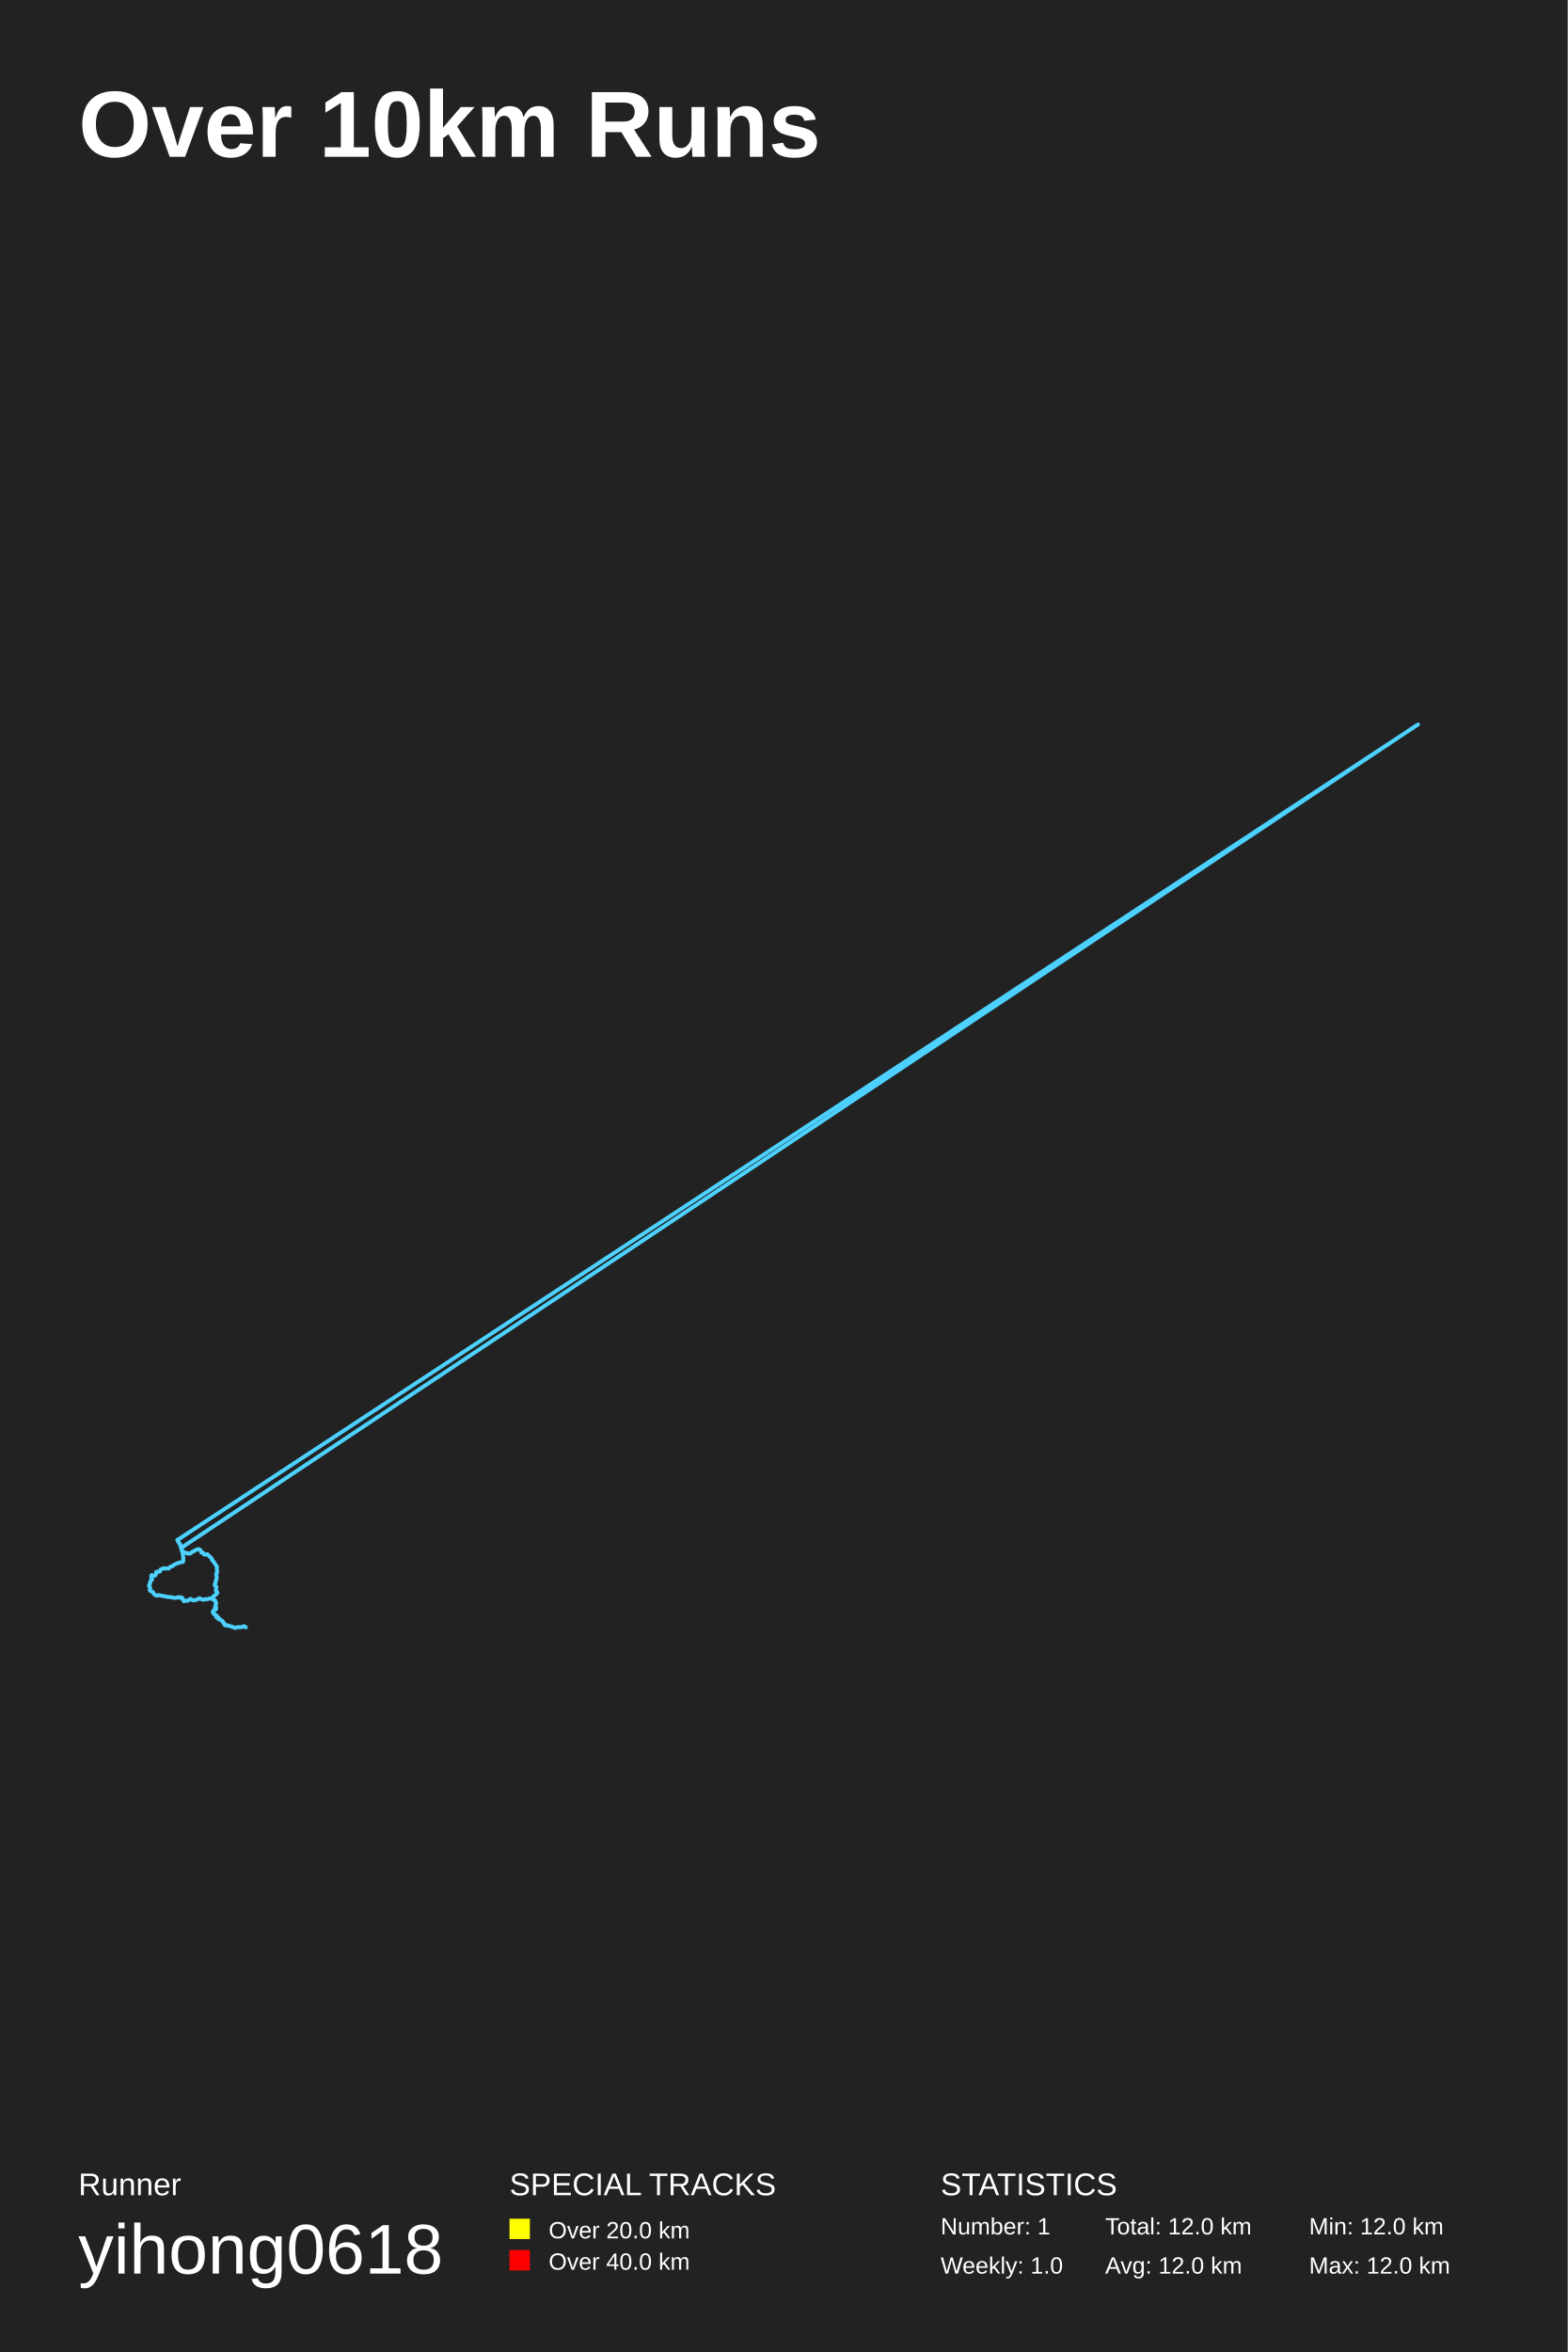
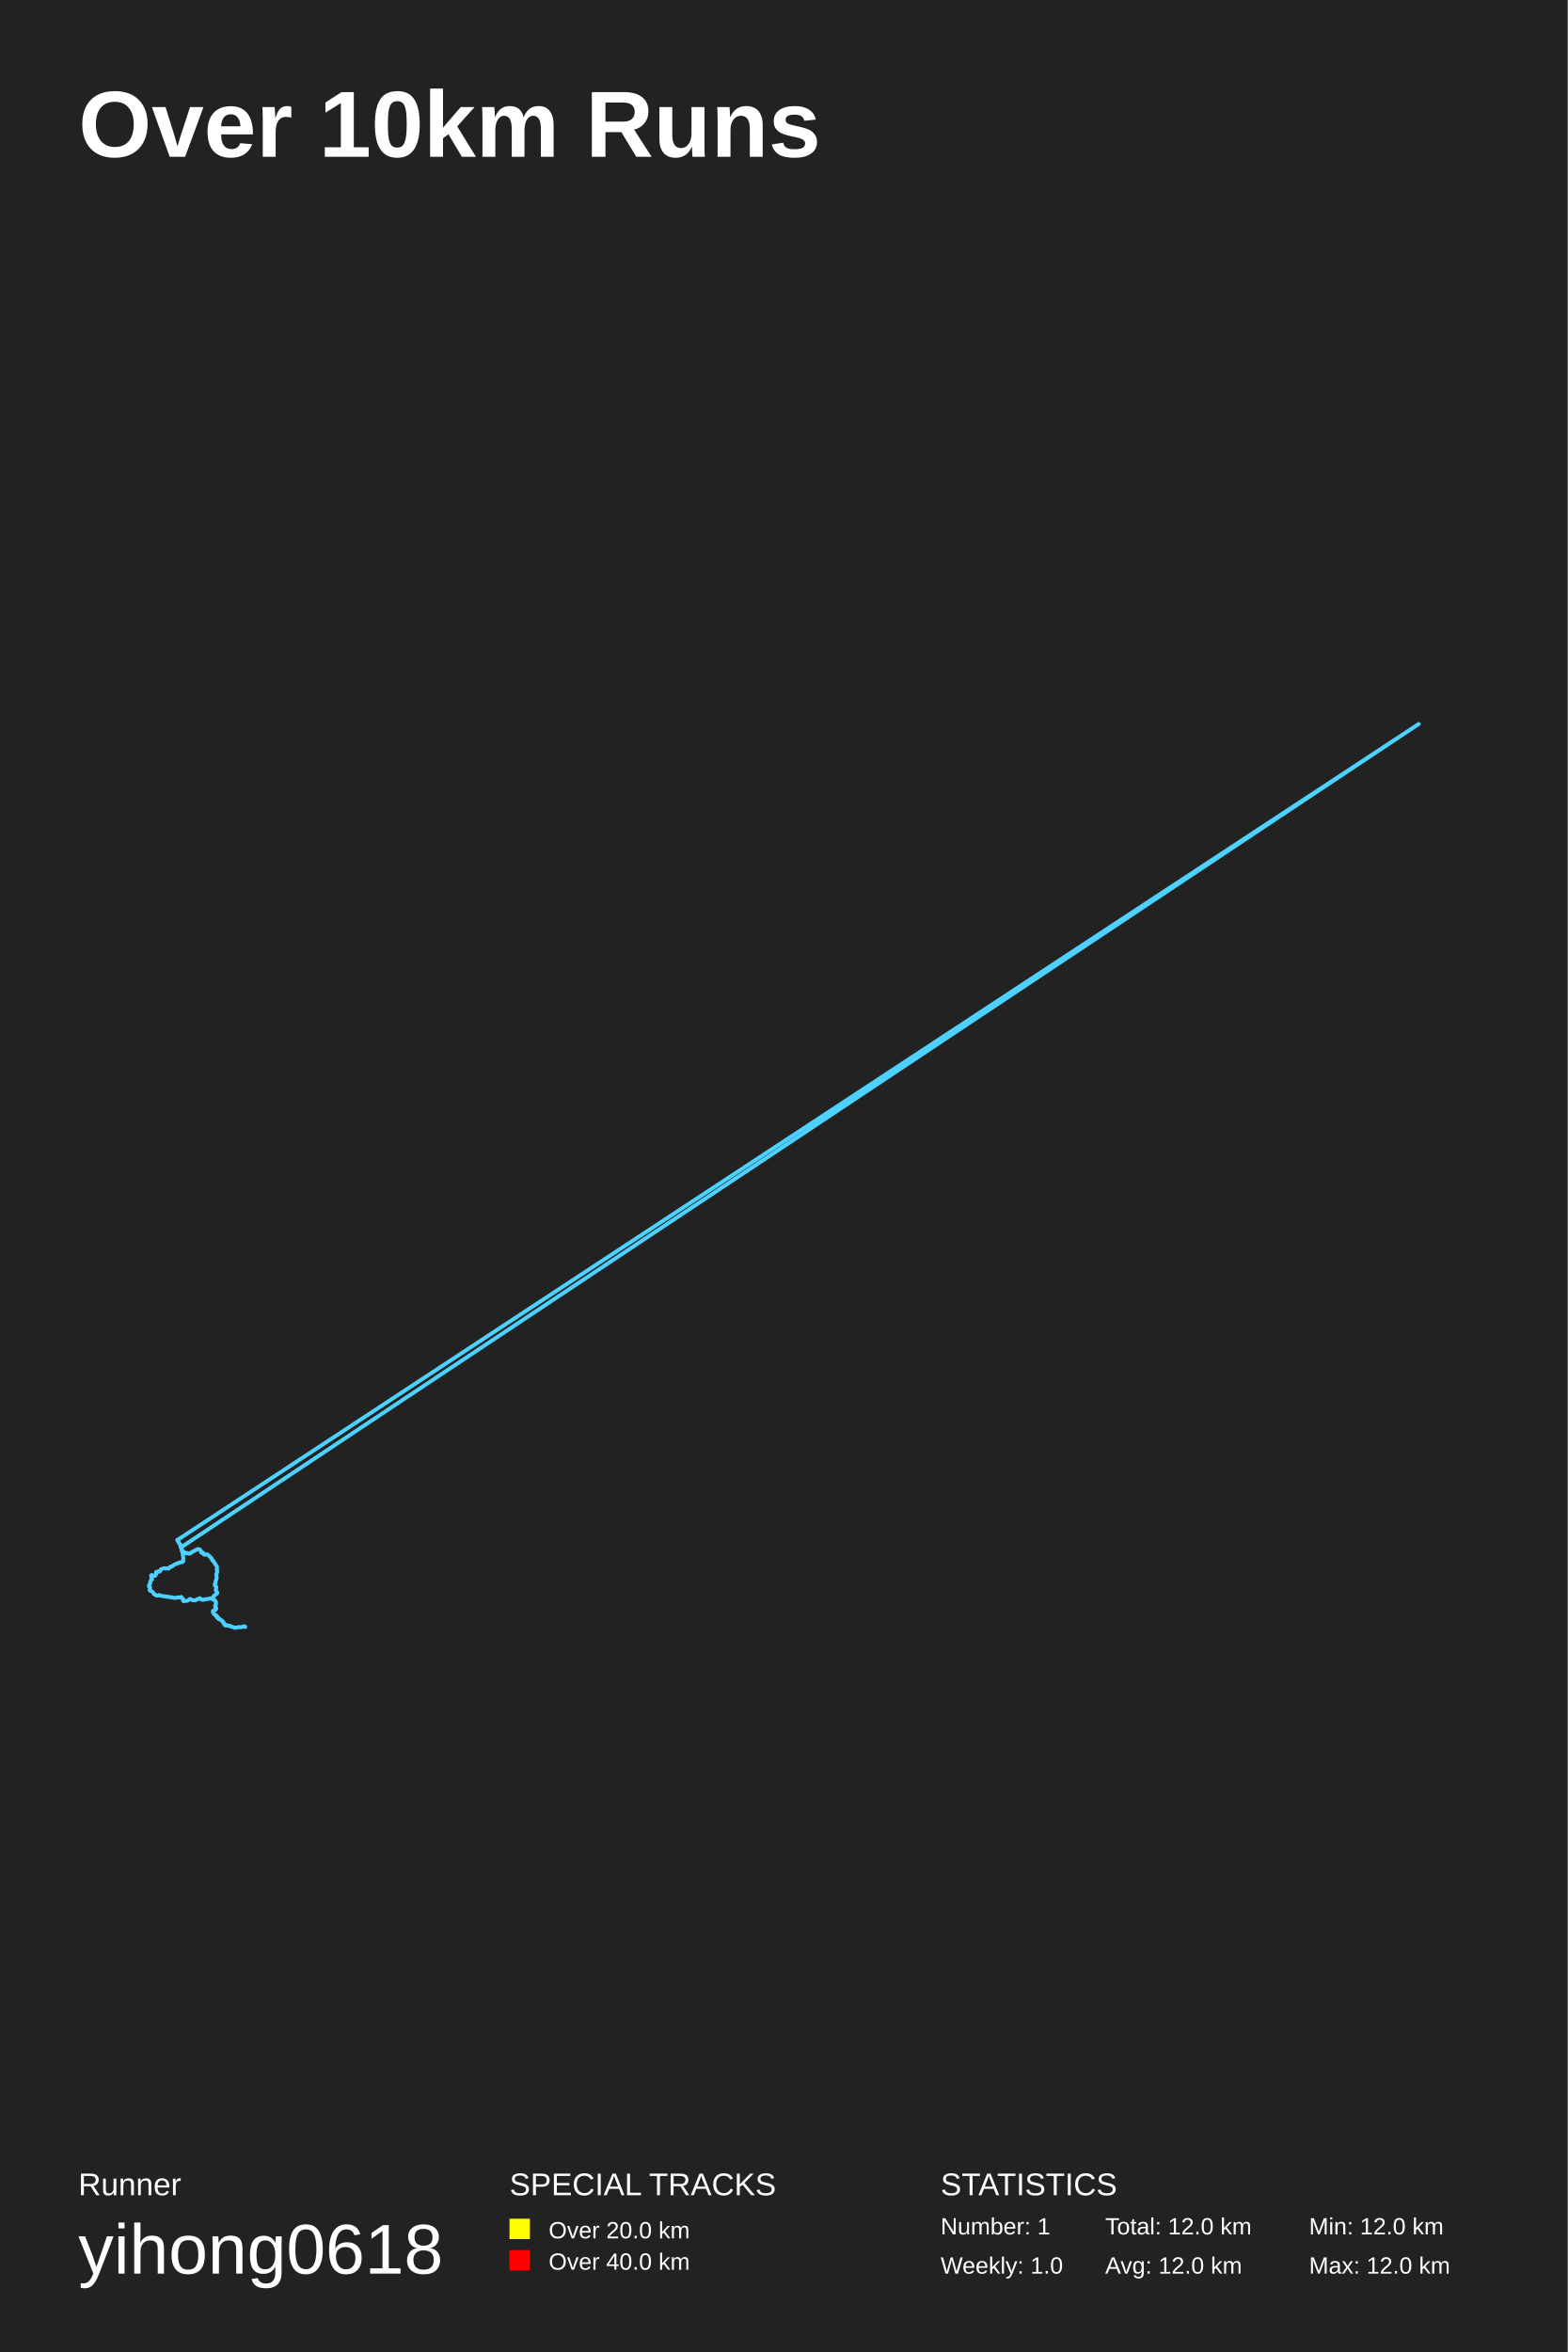
<svg xmlns="http://www.w3.org/2000/svg" baseProfile="full" height="300mm" version="1.1" viewBox="0,0,200,300" width="200mm">
  <defs />
  <rect fill="#222222" height="300" width="200" x="0" y="0" />
  <text fill="#FFFFFF" style="font-size:12px; font-family:Arial; font-weight:bold;" x="10" y="20">Over 10km Runs</text>
  <text fill="#FFFFFF" style="font-size:4px; font-family:Arial" x="10" y="280">Runner</text>
  <text fill="#FFFFFF" style="font-size:9px; font-family:Arial" x="10" y="290">yihong0618</text>
  <text fill="#FFFFFF" style="font-size:4px; font-family:Arial" x="65" y="280">SPECIAL TRACKS</text>
  <rect fill="yellow" height="2.6" width="2.6" x="65" y="283" />
  <text fill="#FFFFFF" style="font-size:3px; font-family:Arial" x="70" y="285.5">Over 20.0 km</text>
  <rect fill="red" height="2.6" width="2.6" x="65" y="287" />
  <text fill="#FFFFFF" style="font-size:3px; font-family:Arial" x="70" y="289.5">Over 40.0 km</text>
  <text fill="#FFFFFF" style="font-size:4px; font-family:Arial" x="120" y="280">STATISTICS</text>
  <text fill="#FFFFFF" style="font-size:3px; font-family:Arial" x="120" y="285">Number: 1</text>
  <text fill="#FFFFFF" style="font-size:3px; font-family:Arial" x="120" y="290">Weekly: 1.0</text>
  <text fill="#FFFFFF" style="font-size:3px; font-family:Arial" x="141" y="285">Total: 12.0 km</text>
  <text fill="#FFFFFF" style="font-size:3px; font-family:Arial" x="141" y="290">Avg: 12.0 km</text>
  <text fill="#FFFFFF" style="font-size:3px; font-family:Arial" x="167" y="285">Min: 12.0 km</text>
  <text fill="#FFFFFF" style="font-size:3px; font-family:Arial" x="167" y="290">Max: 12.0 km</text>
-   <polyline fill="none" opacity="1" points="29.671,207.52 29.571,207.467 29.414,207.456 29.291,207.388 29.153,207.341 29.01,207.319 28.892,207.346 28.649,207.272 28.635,207.198 28.564,207.061 28.483,207.009 28.421,206.835 28.317,206.761 28.241,206.666 28.16,206.624 28.065,206.566 27.903,206.556 27.837,206.435 27.87,206.313 27.747,206.329 27.599,206.292 27.623,206.097 27.538,206.034 27.424,205.997 27.329,205.897 27.257,205.792 27.153,205.681 27.157,205.534 27.272,205.386 27.428,205.36 27.557,205.218 27.542,205.091 27.438,204.997 27.466,204.86 27.495,204.712 27.542,204.57 27.58,204.438 27.485,204.333 27.462,204.17 27.367,204.064 27.219,204.033 27.219,204.038 27.243,204.038 27.214,204.043 27.229,204.043 27.219,204.043 27.21,204.048 27.214,204.043 27.21,204.043 27.138,203.869 27.157,203.769 27.195,203.669 27.272,203.585 27.338,203.538 27.457,203.453 27.566,203.364 27.675,203.258 27.728,203.174 27.699,203.074 27.585,203 27.547,202.863 27.561,202.747 27.58,202.642 27.576,202.505 27.609,202.394 27.485,202.326 27.457,202.263 27.381,202.157 27.447,201.973 27.509,201.873 27.504,201.731 27.542,201.583 27.614,201.462 27.628,201.315 27.656,201.193 27.618,201.088 27.609,200.972 27.59,200.883 27.59,200.73 27.685,200.598 27.699,200.467 27.666,200.34 27.671,200.193 27.656,200.04 27.675,199.834 27.656,199.798 27.157,199.055 27.062,199.018 27.039,198.918 27.02,198.834 27.001,198.807 26.967,198.723 26.906,198.67 26.83,198.623 26.763,198.586 26.716,198.507 26.649,198.444 26.535,198.338 26.464,198.244 26.402,198.244 26.302,198.27 26.193,198.301 26.079,198.301 26.008,198.238 25.965,198.122 25.917,198.059 25.803,198.049 25.704,198.049 25.699,198.017 25.732,198.006 25.713,198.022 25.694,198.028 25.67,198.017 25.694,198.017 25.694,198.033 25.68,198.017 25.699,197.996 25.685,197.964 25.623,197.854 25.609,197.785 25.566,197.711 25.533,197.696 25.457,197.654 25.4,197.601 25.324,197.617 25.281,197.59 25.257,197.585 25.181,197.622 25.115,197.654 25.058,197.685 24.982,197.685 24.934,197.727 24.844,197.769 24.801,197.827 24.753,197.833 24.677,197.88 24.611,197.906 24.516,197.954 24.416,197.996 24.345,198.107 24.25,198.159 24.155,198.154 24.065,198.159 23.979,198.149 23.96,198.133 23.965,198.122 23.984,198.133 23.946,198.154 23.889,198.107 23.822,198.07 23.775,198.096 23.689,198.07 23.608,198.049 23.528,198.049 23.452,197.954 23.39,197.917 23.357,197.88 23.333,197.875 23.285,197.796 23.209,197.759 23.195,197.775 23.195,197.759 23.167,197.717 23.195,197.622 23.205,197.559 23.133,197.495 23.105,197.427 23.072,197.369 23.043,197.29 23.01,197.174 23.005,197.011 22.92,196.942 22.882,196.842 22.81,196.795 22.81,196.721 22.739,196.626 22.677,196.542 22.663,196.479 22.63,196.484 22.63,196.489 22.644,196.5 22.635,196.489 22.644,196.495 22.649,196.484 22.687,196.426 22.692,196.41 22.658,196.431 22.635,196.426 22.62,196.431 22.62,196.442 22.625,196.431 22.63,196.431 22.63,196.421 22.63,196.426 22.644,196.421 180.91,92.407 180.815,92.465 180.815,92.465 180.815,92.465 180.724,92.523 180.629,92.581 23.119,197.432 23.186,197.527 23.167,197.643 23.19,197.759 23.209,197.875 23.281,197.97 23.304,198.107 23.314,198.238 23.333,198.407 23.361,198.575 23.38,198.702 23.38,198.834 23.371,199.007 23.38,199.113 23.342,199.218 23.157,199.244 23.01,199.287 22.867,199.313 22.734,199.36 22.582,199.424 22.459,199.471 22.364,199.513 22.264,199.566 22.131,199.634 22.083,199.697 22.05,199.724 22.05,199.724 22.003,199.766 21.927,199.798 21.822,199.803 21.727,199.861 21.637,199.908 21.599,199.971 21.542,200.061 21.423,200.05 21.337,200.04 21.219,200.071 21.1,200.077 21.014,200.04 20.91,200.019 20.81,200.071 20.758,200.071 20.677,200.129 20.568,200.145 20.487,200.187 20.44,200.282 20.435,200.372 20.397,200.435 20.359,200.461 20.321,200.477 20.245,200.488 20.131,200.472 20.031,200.472 19.922,200.514 19.926,200.546 19.936,200.619 19.922,200.693 19.893,200.74 19.888,200.793 19.865,200.851 19.827,200.935 19.722,200.972 19.641,200.999 19.556,201.014 19.47,201.078 19.432,201.025 19.375,200.988 19.361,200.993 19.318,200.951 19.352,200.925 19.371,200.888 19.347,200.93 19.304,200.946 19.309,201.046 19.299,201.204 19.361,201.357 19.418,201.483 19.295,201.531 19.19,201.668 19.143,201.857 19.162,201.989 19.038,202.147 19.01,202.315 19.095,202.4 19.162,202.495 19.143,202.595 19.119,202.732 19.124,202.879 19.233,202.948 19.375,202.99 19.518,203.085 19.575,203.243 19.713,203.374 19.884,203.49 20.059,203.543 20.221,203.453 20.397,203.485 20.582,203.538 20.772,203.574 20.962,203.601 21.052,203.601 21.176,203.664 21.328,203.674 21.466,203.685 21.613,203.717 21.775,203.711 21.917,203.748 22.031,203.759 22.202,203.806 22.364,203.817 22.559,203.785 22.682,203.717 22.801,203.759 22.953,203.801 23.067,203.711 23.148,203.764 23.3,203.859 23.328,204.033 23.414,204.143 23.452,204.249 23.608,204.159 23.803,204.196 23.989,204.143 24.15,204.017 24.331,203.943 24.464,204.059 24.635,204.117 24.863,204.122 24.982,204.07 25.143,204.006 25.305,203.959 25.452,203.854 25.561,203.901 25.713,203.985 25.837,204.038 25.974,204.054 26.084,203.985 26.236,203.969 26.426,203.996 26.564,203.943 26.678,203.906 26.787,203.869 26.963,203.912 27.119,203.969 27.195,203.985 27.343,204.038 27.457,204.154 27.5,204.333 27.58,204.465 27.566,204.638 27.509,204.796 27.471,204.96 27.585,205.086 27.576,205.234 27.447,205.35 27.291,205.407 27.229,205.539 27.234,205.708 27.338,205.876 27.49,205.992 27.642,206.066 27.633,206.219 27.756,206.298 27.894,206.35 27.97,206.493 28.146,206.603 28.298,206.703 28.426,206.814 28.497,206.972 28.626,207.077 28.706,207.235 28.892,207.325 29.072,207.325 29.243,207.362 29.414,207.446 29.576,207.499 29.737,207.53 29.889,207.62 30.051,207.641 30.193,207.567 30.374,207.541 30.545,207.541 30.711,207.551 30.849,207.525 30.992,207.477 31.115,207.414 31.248,207.472 31.367,207.572" stroke="#4DD2FF" stroke-dasharray="none" stroke-linecap="round" stroke-linejoin="round" stroke-width="0.5" />
+   <polyline fill="none" opacity="1" points="29.628,207.509 29.5,207.477 29.362,207.43 29.224,207.383 29.091,207.319 28.968,207.319 28.82,207.346 28.654,207.267 28.573,207.114 28.531,207.046 28.421,206.919 28.383,206.809 28.269,206.677 28.226,206.661 28.112,206.614 28.017,206.55 27.894,206.503 27.861,206.392 27.813,206.303 27.685,206.334 27.604,206.208 27.609,206.045 27.495,206.024 27.381,205.971 27.305,205.855 27.214,205.755 27.157,205.613 27.172,205.471 27.352,205.376 27.49,205.334 27.561,205.155 27.5,205.076 27.466,204.939 27.443,204.796 27.533,204.665 27.547,204.517 27.552,204.38 27.481,204.259 27.428,204.122 27.3,204.033 27.229,204.038 27.248,204.038 27.234,204.043 27.219,204.043 27.229,204.038 27.214,204.054 27.214,204.054 27.214,204.048 27.138,203.959 27.134,203.822 27.162,203.738 27.234,203.632 27.305,203.553 27.376,203.49 27.495,203.401 27.609,203.306 27.699,203.232 27.718,203.132 27.647,203.042 27.571,202.948 27.533,202.795 27.566,202.7 27.571,202.6 27.609,202.452 27.533,202.347 27.481,202.305 27.414,202.231 27.405,202.042 27.471,201.941 27.5,201.815 27.504,201.657 27.585,201.52 27.618,201.399 27.637,201.272 27.637,201.151 27.628,201.035 27.599,200.956 27.599,200.835 27.642,200.651 27.704,200.535 27.704,200.414 27.661,200.277 27.675,200.129 27.671,199.977 27.671,199.813 27.181,199.055 27.105,199.044 27.072,198.97 27.015,198.876 27.001,198.839 26.986,198.765 26.939,198.697 26.877,198.633 26.806,198.607 26.768,198.575 26.697,198.475 26.606,198.391 26.511,198.307 26.426,198.254 26.359,198.254 26.25,198.28 26.16,198.301 26.036,198.291 25.989,198.186 25.946,198.096 25.875,198.038 25.746,198.08 25.708,198.017 25.708,197.996 25.727,198.006 25.699,198.012 25.689,198.028 25.67,198.022 25.689,198.033 25.685,198.028 25.699,198.017 25.694,198.022 25.637,197.906 25.618,197.838 25.59,197.743 25.552,197.701 25.514,197.664 25.442,197.622 25.366,197.617 25.295,197.59 25.262,197.596 25.243,197.585 25.148,197.622 25.086,197.675 25.029,197.664 24.972,197.701 24.891,197.754 24.829,197.812 24.777,197.838 24.72,197.854 24.654,197.87 24.578,197.922 24.478,197.959 24.383,198.049 24.297,198.138 24.198,198.159 24.131,198.149 24.022,198.149 23.946,198.149 23.965,198.122 23.97,198.143 23.951,198.128 23.917,198.138 23.865,198.085 23.799,198.07 23.723,198.128 23.67,198.049 23.575,198.08 23.49,198.006 23.437,197.922 23.361,197.885 23.347,197.891 23.323,197.843 23.262,197.769 23.195,197.769 23.195,197.775 23.186,197.748 23.176,197.68 23.205,197.596 23.181,197.532 23.119,197.459 23.091,197.406 23.053,197.337 23.038,197.253 23.01,197.137 22.981,196.969 22.901,196.911 22.858,196.848 22.81,196.779 22.777,196.679 22.711,196.584 22.682,196.505 22.668,196.489 22.635,196.495 22.649,196.495 22.649,196.489 22.63,196.484 22.639,196.484 22.658,196.484 22.706,196.405 22.692,196.416 22.616,196.416 22.63,196.431 22.62,196.442 22.63,196.442 22.625,196.431 22.63,196.431 22.639,196.416 22.639,196.426 181.0,92.349 180.91,92.407 180.815,92.465 180.815,92.465 180.815,92.465 180.724,92.523 23.091,197.374 23.138,197.501 23.186,197.58 23.167,197.69 23.181,197.812 23.233,197.912 23.285,198.017 23.295,198.143 23.319,198.28 23.347,198.481 23.376,198.644 23.38,198.749 23.38,198.923 23.366,199.06 23.371,199.15 23.266,199.25 23.081,199.25 22.953,199.292 22.815,199.334 22.668,199.408 22.544,199.455 22.402,199.492 22.316,199.545 22.202,199.597 22.093,199.666 22.064,199.713 22.05,199.724 22.031,199.729 21.979,199.787 21.889,199.808 21.77,199.819 21.694,199.892 21.618,199.929 21.575,200.029 21.49,200.071 21.395,200.035 21.271,200.05 21.176,200.071 21.067,200.061 20.972,200.024 20.872,200.04 20.805,200.061 20.729,200.093 20.625,200.135 20.53,200.161 20.473,200.229 20.425,200.324 20.44,200.403 20.387,200.44 20.345,200.472 20.297,200.472 20.193,200.493 20.102,200.456 19.983,200.488 19.912,200.524 19.931,200.567 19.926,200.651 19.907,200.704 19.898,200.756 19.893,200.809 19.865,200.888 19.793,200.988 19.675,200.972 19.603,201.009 19.513,201.051 19.428,201.051 19.413,201.009 19.366,201.009 19.337,200.972 19.328,200.946 19.371,200.888 19.38,200.888 19.333,200.941 19.266,200.956 19.333,201.104 19.314,201.278 19.404,201.409 19.366,201.51 19.242,201.573 19.157,201.731 19.176,201.91 19.105,202.057 19.005,202.205 19.024,202.4 19.133,202.431 19.143,202.537 19.152,202.647 19.086,202.816 19.181,202.9 19.295,202.963 19.418,203.011 19.561,203.153 19.622,203.29 19.793,203.422 19.969,203.501 20.126,203.527 20.311,203.443 20.473,203.527 20.663,203.559 20.858,203.595 21.01,203.611 21.124,203.627 21.247,203.659 21.39,203.659 21.528,203.701 21.656,203.717 21.827,203.717 21.965,203.769 22.112,203.79 22.264,203.801 22.444,203.811 22.601,203.759 22.711,203.727 22.872,203.775 23.024,203.764 23.124,203.69 23.2,203.806 23.342,203.927 23.333,204.101 23.418,204.233 23.49,204.196 23.699,204.201 23.894,204.175 24.065,204.085 24.212,203.954 24.397,204.006 24.521,204.101 24.734,204.122 24.915,204.117 25.043,204.054 25.195,203.964 25.376,203.933 25.49,203.848 25.623,203.943 25.761,204.048 25.898,204.059 26.017,204.033 26.146,203.98 26.321,203.969 26.478,203.964 26.625,203.922 26.725,203.885 26.858,203.869 27.015,203.938 27.167,203.969 27.267,204.012 27.4,204.085 27.481,204.238 27.566,204.365 27.552,204.528 27.533,204.696 27.514,204.865 27.471,205.028 27.599,205.155 27.533,205.302 27.367,205.365 27.243,205.476 27.205,205.623 27.295,205.781 27.381,205.945 27.547,206.013 27.656,206.134 27.652,206.277 27.842,206.298 27.908,206.429 28.036,206.535 28.212,206.635 28.336,206.756 28.469,206.866 28.559,207.019 28.659,207.14 28.787,207.293 28.963,207.319 29.148,207.335 29.3,207.388 29.495,207.451 29.642,207.509 29.823,207.562 29.946,207.635 30.103,207.604 30.265,207.578 30.436,207.541 30.616,207.535 30.773,207.546 30.901,207.509 31.044,207.456 31.172,207.425 31.291,207.52" stroke="#4DD2FF" stroke-dasharray="none" stroke-linecap="round" stroke-linejoin="round" stroke-width="0.5" />
</svg>
